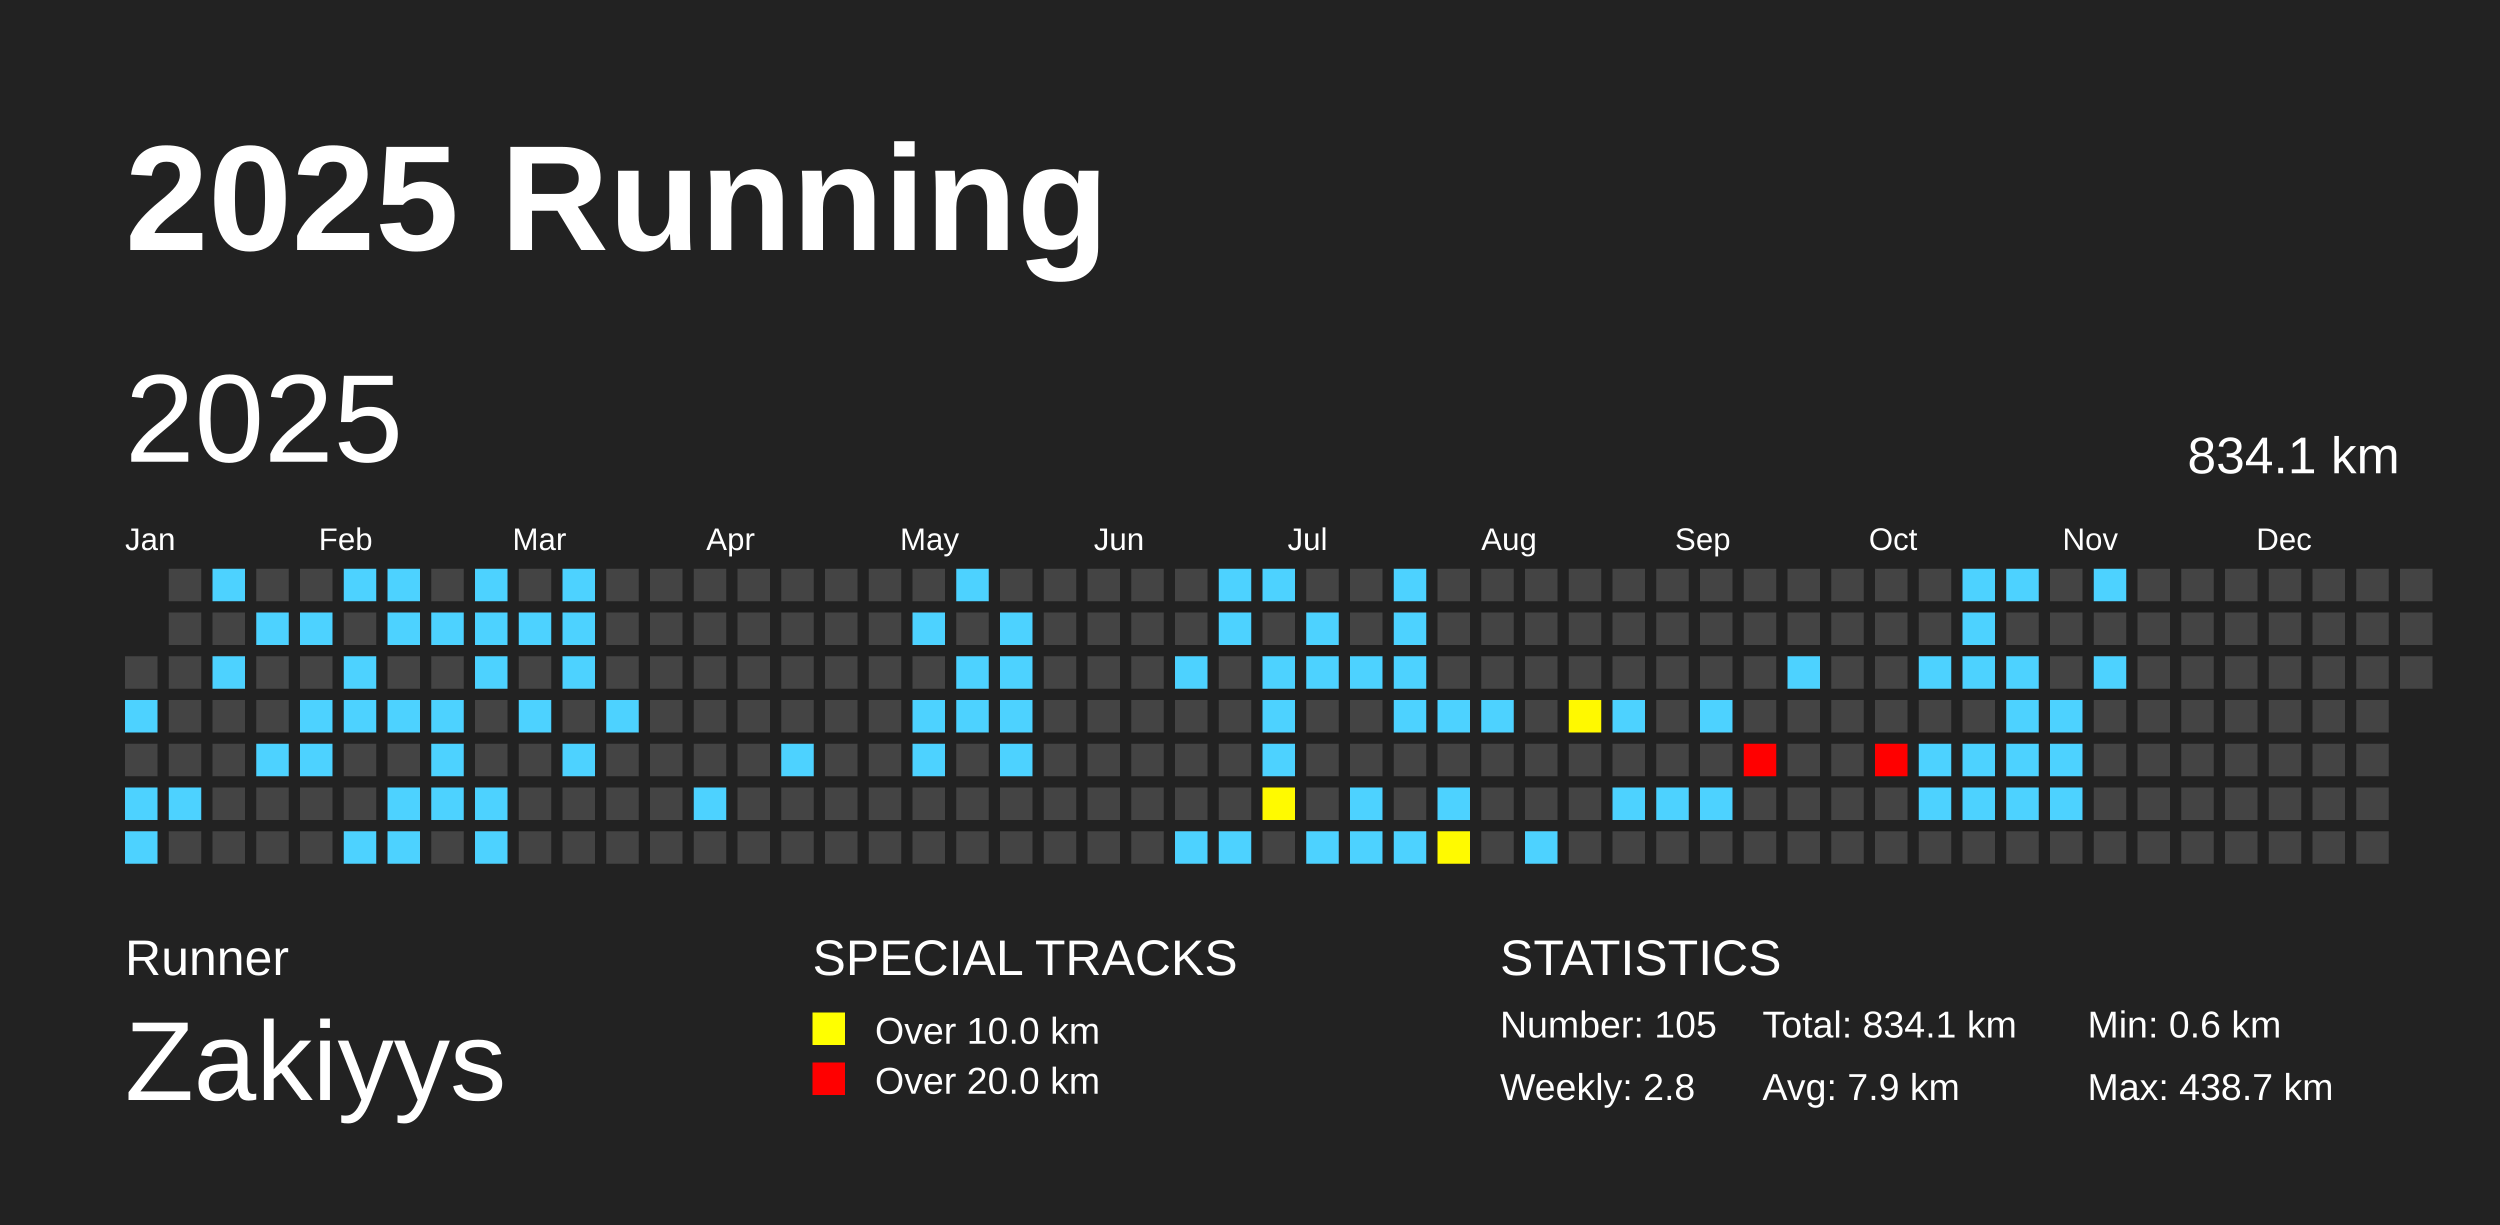
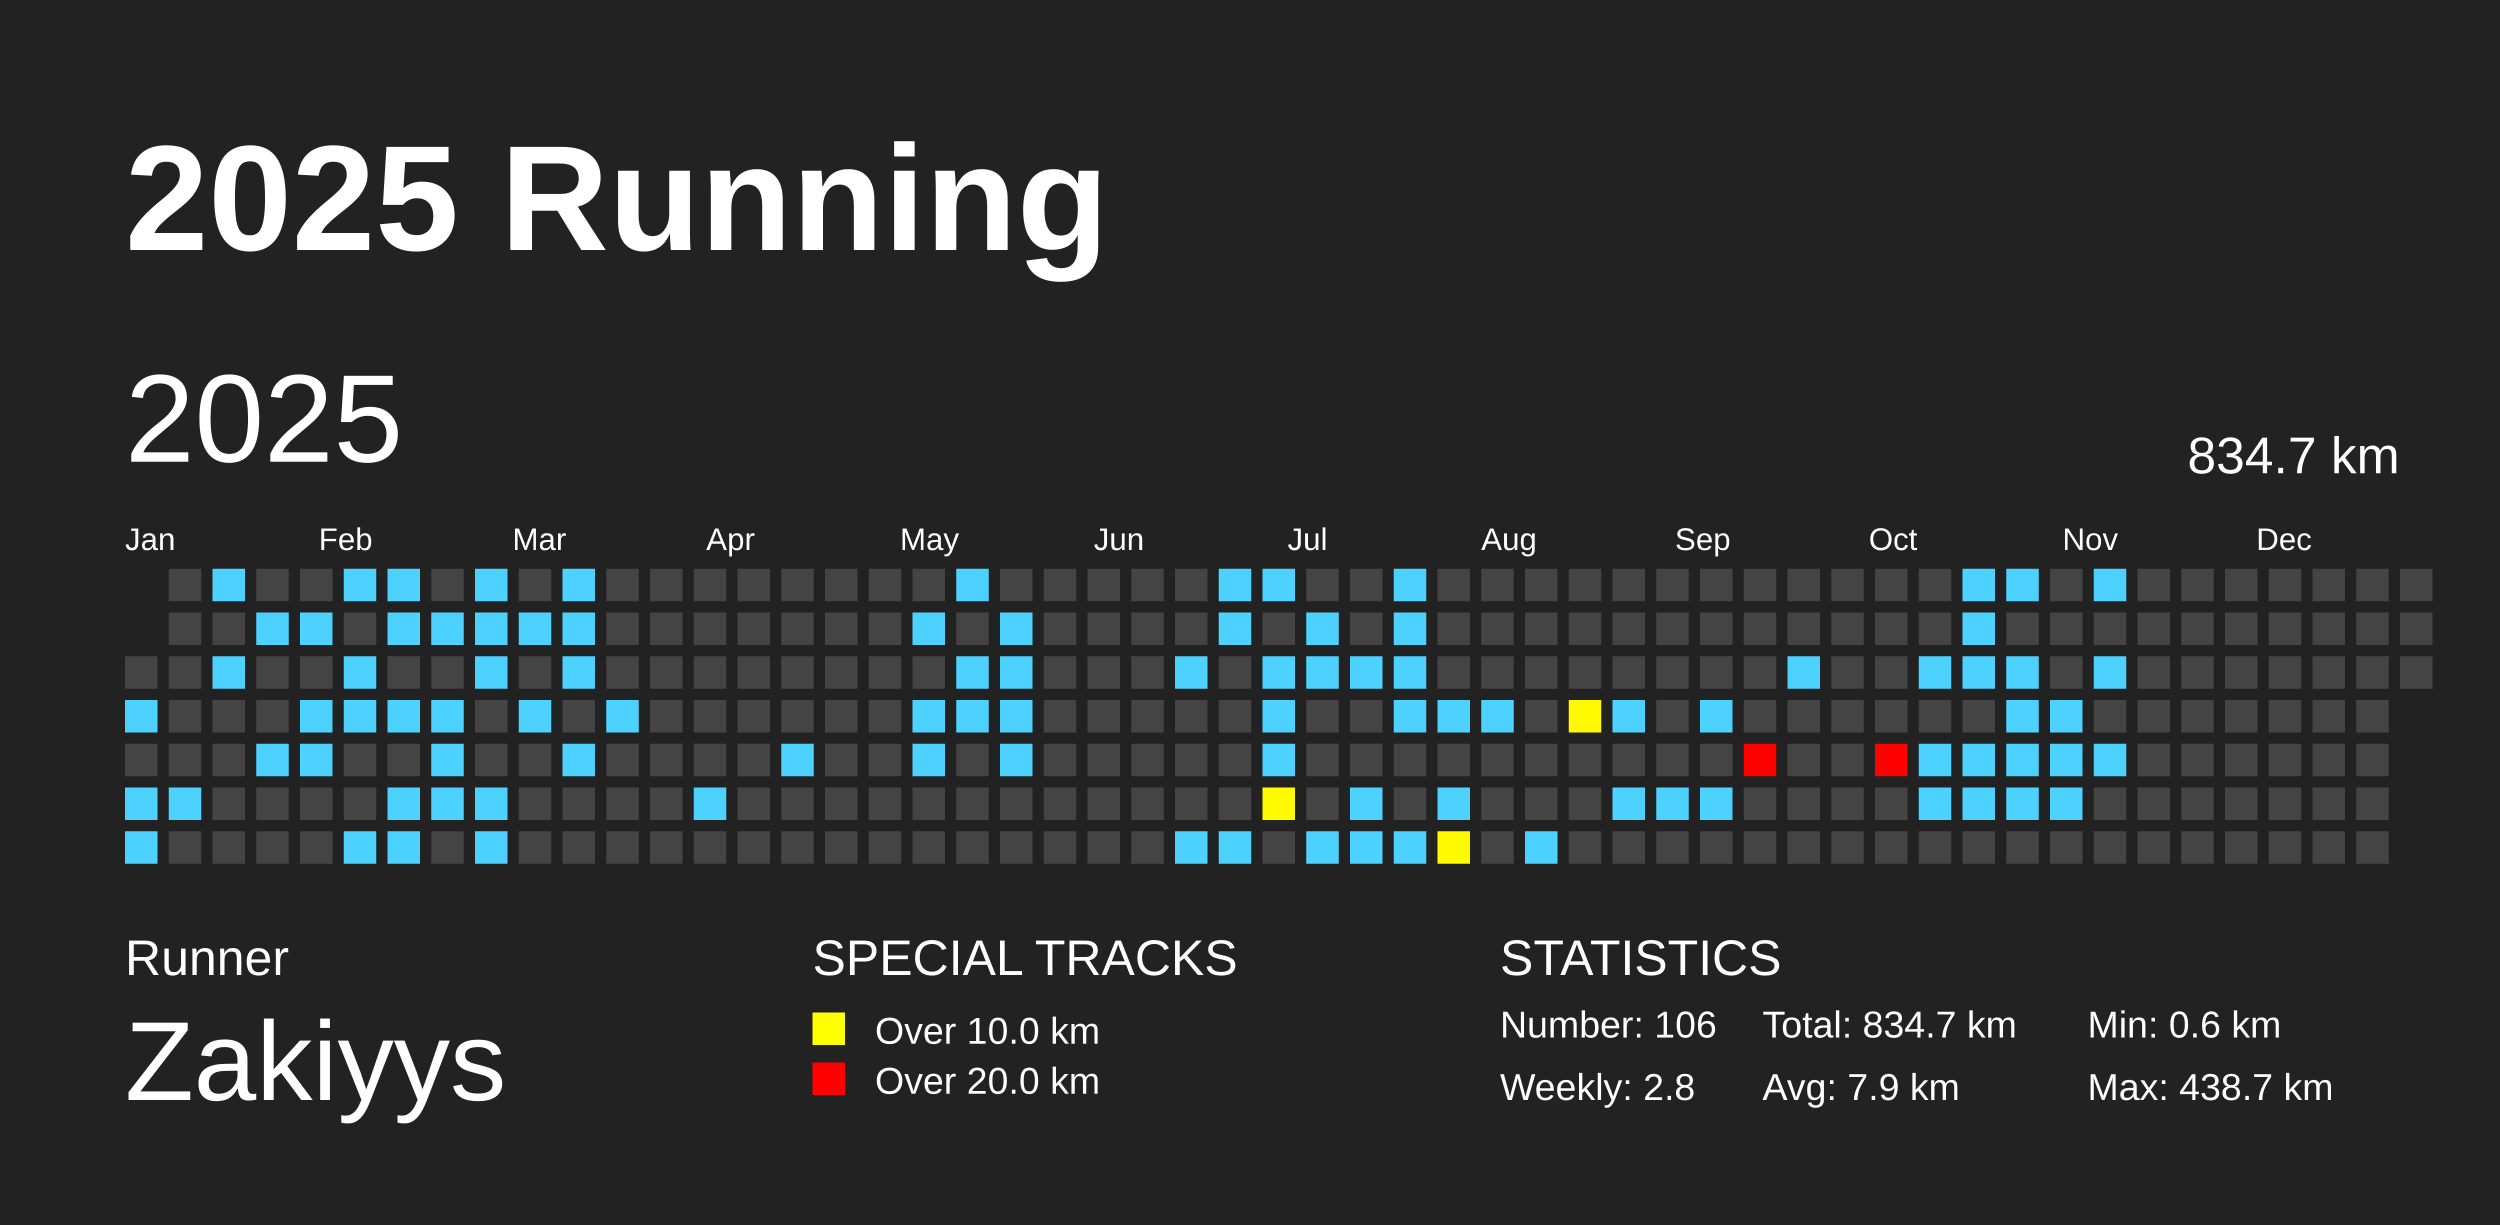
<svg xmlns="http://www.w3.org/2000/svg" baseProfile="full" height="98mm" version="1.1" viewBox="0,0,200,98" width="200mm">
  <defs />
  <rect fill="#222222" height="98" width="200" x="0" y="0" />
  <text fill="#FFFFFF" style="font-size:12px; font-family:Arial; font-weight:bold;" x="10" y="20">2025 Running</text>
  <text fill="#FFFFFF" style="font-size:4px; font-family:Arial" x="10" y="78">Runner</text>
  <text fill="#FFFFFF" style="font-size:9px; font-family:Arial" x="10" y="88">Zakiyys</text>
  <text fill="#FFFFFF" style="font-size:4px; font-family:Arial" x="65" y="78">SPECIAL TRACKS</text>
  <rect fill="yellow" height="2.6" width="2.6" x="65" y="81" />
  <text fill="#FFFFFF" style="font-size:3px; font-family:Arial" x="70" y="83.5">Over 10.0 km</text>
  <rect fill="red" height="2.6" width="2.6" x="65" y="85" />
  <text fill="#FFFFFF" style="font-size:3px; font-family:Arial" x="70" y="87.5">Over 20.0 km</text>
  <text fill="#FFFFFF" style="font-size:4px; font-family:Arial" x="120" y="78">STATISTICS</text>
-   <text fill="#FFFFFF" style="font-size:3px; font-family:Arial" x="120" y="83">Number: 105</text>
+   <text fill="#FFFFFF" style="font-size:3px; font-family:Arial" x="120" y="83">Number: 106</text>
  <text fill="#FFFFFF" style="font-size:3px; font-family:Arial" x="120" y="88">Weekly: 2.8</text>
-   <text fill="#FFFFFF" style="font-size:3px; font-family:Arial" x="141" y="83">Total: 834.1 km</text>
+   <text fill="#FFFFFF" style="font-size:3px; font-family:Arial" x="141" y="83">Total: 834.7 km</text>
  <text fill="#FFFFFF" style="font-size:3px; font-family:Arial" x="141" y="88">Avg: 7.9 km</text>
  <text fill="#FFFFFF" style="font-size:3px; font-family:Arial" x="167" y="83">Min: 0.6 km</text>
  <text fill="#FFFFFF" style="font-size:3px; font-family:Arial" x="167" y="88">Max: 438.7 km</text>
  <text dominant-baseline="hanging" fill="#FFFFFF" style="font-size:10.0px; font-family:Arial;" x="10" y="30">2025</text>
-   <text dominant-baseline="hanging" fill="#FFFFFF" style="font-size:4.125px; font-family:Arial;" x="175" y="35">834.1 km</text>
+   <text dominant-baseline="hanging" fill="#FFFFFF" style="font-size:4.125px; font-family:Arial;" x="175" y="35">834.7 km</text>
  <text fill="#FFFFFF" style="font-size:2.5px; font-family:Arial" x="10.0" y="44">Jan</text>
  <text fill="#FFFFFF" style="font-size:2.5px; font-family:Arial" x="25.5" y="44">Feb</text>
  <text fill="#FFFFFF" style="font-size:2.5px; font-family:Arial" x="41.0" y="44">Mar</text>
  <text fill="#FFFFFF" style="font-size:2.5px; font-family:Arial" x="56.5" y="44">Apr</text>
  <text fill="#FFFFFF" style="font-size:2.5px; font-family:Arial" x="72.0" y="44">May</text>
  <text fill="#FFFFFF" style="font-size:2.5px; font-family:Arial" x="87.5" y="44">Jun</text>
  <text fill="#FFFFFF" style="font-size:2.5px; font-family:Arial" x="103.0" y="44">Jul</text>
  <text fill="#FFFFFF" style="font-size:2.5px; font-family:Arial" x="118.5" y="44">Aug</text>
  <text fill="#FFFFFF" style="font-size:2.5px; font-family:Arial" x="134.0" y="44">Sep</text>
  <text fill="#FFFFFF" style="font-size:2.5px; font-family:Arial" x="149.5" y="44">Oct</text>
  <text fill="#FFFFFF" style="font-size:2.5px; font-family:Arial" x="165.0" y="44">Nov</text>
  <text fill="#FFFFFF" style="font-size:2.5px; font-family:Arial" x="180.5" y="44">Dec</text>
  <rect fill="#444444" height="2.6" width="2.6" x="10.0" y="52.5" />
  <rect fill="#4dd2ff" height="2.6" width="2.6" x="10.0" y="56.0" />
  <rect fill="#444444" height="2.6" width="2.6" x="10.0" y="59.5" />
  <rect fill="#4dd2ff" height="2.6" width="2.6" x="10.0" y="63.0" />
  <rect fill="#4dd2ff" height="2.6" width="2.6" x="10.0" y="66.5" />
  <rect fill="#444444" height="2.6" width="2.6" x="13.5" y="45.5" />
  <rect fill="#444444" height="2.6" width="2.6" x="13.5" y="49.0" />
  <rect fill="#444444" height="2.6" width="2.6" x="13.5" y="52.5" />
  <rect fill="#444444" height="2.6" width="2.6" x="13.5" y="56.0" />
  <rect fill="#444444" height="2.6" width="2.6" x="13.5" y="59.5" />
  <rect fill="#4dd2ff" height="2.6" width="2.6" x="13.5" y="63.0" />
  <rect fill="#444444" height="2.6" width="2.6" x="13.5" y="66.5" />
  <rect fill="#4dd2ff" height="2.6" width="2.6" x="17.0" y="45.5" />
  <rect fill="#444444" height="2.6" width="2.6" x="17.0" y="49.0" />
  <rect fill="#4dd2ff" height="2.6" width="2.6" x="17.0" y="52.5" />
  <rect fill="#444444" height="2.6" width="2.6" x="17.0" y="56.0" />
  <rect fill="#444444" height="2.6" width="2.6" x="17.0" y="59.5" />
  <rect fill="#444444" height="2.6" width="2.6" x="17.0" y="63.0" />
  <rect fill="#444444" height="2.6" width="2.6" x="17.0" y="66.5" />
  <rect fill="#444444" height="2.6" width="2.6" x="20.5" y="45.5" />
  <rect fill="#4dd2ff" height="2.6" width="2.6" x="20.5" y="49.0" />
  <rect fill="#444444" height="2.6" width="2.6" x="20.5" y="52.5" />
  <rect fill="#444444" height="2.6" width="2.6" x="20.5" y="56.0" />
  <rect fill="#4dd2ff" height="2.6" width="2.6" x="20.5" y="59.5" />
  <rect fill="#444444" height="2.6" width="2.6" x="20.5" y="63.0" />
  <rect fill="#444444" height="2.6" width="2.6" x="20.5" y="66.5" />
  <rect fill="#444444" height="2.6" width="2.6" x="24.0" y="45.5" />
  <rect fill="#4dd2ff" height="2.6" width="2.6" x="24.0" y="49.0" />
  <rect fill="#444444" height="2.6" width="2.6" x="24.0" y="52.5" />
  <rect fill="#4dd2ff" height="2.6" width="2.6" x="24.0" y="56.0" />
  <rect fill="#4dd2ff" height="2.6" width="2.6" x="24.0" y="59.5" />
  <rect fill="#444444" height="2.6" width="2.6" x="24.0" y="63.0" />
  <rect fill="#444444" height="2.6" width="2.6" x="24.0" y="66.5" />
  <rect fill="#4dd2ff" height="2.6" width="2.6" x="27.5" y="45.5" />
  <rect fill="#444444" height="2.6" width="2.6" x="27.5" y="49.0" />
  <rect fill="#4dd2ff" height="2.6" width="2.6" x="27.5" y="52.5" />
  <rect fill="#4dd2ff" height="2.6" width="2.6" x="27.5" y="56.0" />
  <rect fill="#444444" height="2.6" width="2.6" x="27.5" y="59.5" />
  <rect fill="#444444" height="2.6" width="2.6" x="27.5" y="63.0" />
  <rect fill="#4dd2ff" height="2.6" width="2.6" x="27.5" y="66.5" />
  <rect fill="#4dd2ff" height="2.6" width="2.6" x="31.0" y="45.5" />
  <rect fill="#4dd2ff" height="2.6" width="2.6" x="31.0" y="49.0" />
  <rect fill="#444444" height="2.6" width="2.6" x="31.0" y="52.5" />
  <rect fill="#4dd2ff" height="2.6" width="2.6" x="31.0" y="56.0" />
  <rect fill="#444444" height="2.6" width="2.6" x="31.0" y="59.5" />
  <rect fill="#4dd2ff" height="2.6" width="2.6" x="31.0" y="63.0" />
  <rect fill="#4dd2ff" height="2.6" width="2.6" x="31.0" y="66.5" />
  <rect fill="#444444" height="2.6" width="2.6" x="34.5" y="45.5" />
  <rect fill="#4dd2ff" height="2.6" width="2.6" x="34.5" y="49.0" />
  <rect fill="#444444" height="2.6" width="2.6" x="34.5" y="52.5" />
  <rect fill="#4dd2ff" height="2.6" width="2.6" x="34.5" y="56.0" />
  <rect fill="#4dd2ff" height="2.6" width="2.6" x="34.5" y="59.5" />
  <rect fill="#4dd2ff" height="2.6" width="2.6" x="34.5" y="63.0" />
  <rect fill="#444444" height="2.6" width="2.6" x="34.5" y="66.5" />
  <rect fill="#4dd2ff" height="2.6" width="2.6" x="38.0" y="45.5" />
  <rect fill="#4dd2ff" height="2.6" width="2.6" x="38.0" y="49.0" />
  <rect fill="#4dd2ff" height="2.6" width="2.6" x="38.0" y="52.5" />
  <rect fill="#444444" height="2.6" width="2.6" x="38.0" y="56.0" />
  <rect fill="#444444" height="2.6" width="2.6" x="38.0" y="59.5" />
  <rect fill="#4dd2ff" height="2.6" width="2.6" x="38.0" y="63.0" />
  <rect fill="#4dd2ff" height="2.6" width="2.6" x="38.0" y="66.5" />
  <rect fill="#444444" height="2.6" width="2.6" x="41.5" y="45.5" />
  <rect fill="#4dd2ff" height="2.6" width="2.6" x="41.5" y="49.0" />
  <rect fill="#444444" height="2.6" width="2.6" x="41.5" y="52.5" />
  <rect fill="#4dd2ff" height="2.6" width="2.6" x="41.5" y="56.0" />
  <rect fill="#444444" height="2.6" width="2.6" x="41.5" y="59.5" />
  <rect fill="#444444" height="2.6" width="2.6" x="41.5" y="63.0" />
  <rect fill="#444444" height="2.6" width="2.6" x="41.5" y="66.5" />
  <rect fill="#4dd2ff" height="2.6" width="2.6" x="45.0" y="45.5" />
  <rect fill="#4dd2ff" height="2.6" width="2.6" x="45.0" y="49.0" />
  <rect fill="#4dd2ff" height="2.6" width="2.6" x="45.0" y="52.5" />
  <rect fill="#444444" height="2.6" width="2.6" x="45.0" y="56.0" />
  <rect fill="#4dd2ff" height="2.6" width="2.6" x="45.0" y="59.5" />
  <rect fill="#444444" height="2.6" width="2.6" x="45.0" y="63.0" />
  <rect fill="#444444" height="2.6" width="2.6" x="45.0" y="66.5" />
  <rect fill="#444444" height="2.6" width="2.6" x="48.5" y="45.5" />
  <rect fill="#444444" height="2.6" width="2.6" x="48.5" y="49.0" />
  <rect fill="#444444" height="2.6" width="2.6" x="48.5" y="52.5" />
  <rect fill="#4dd2ff" height="2.6" width="2.6" x="48.5" y="56.0" />
  <rect fill="#444444" height="2.6" width="2.6" x="48.5" y="59.5" />
  <rect fill="#444444" height="2.6" width="2.6" x="48.5" y="63.0" />
  <rect fill="#444444" height="2.6" width="2.6" x="48.5" y="66.5" />
  <rect fill="#444444" height="2.6" width="2.6" x="52.0" y="45.5" />
  <rect fill="#444444" height="2.6" width="2.6" x="52.0" y="49.0" />
  <rect fill="#444444" height="2.6" width="2.6" x="52.0" y="52.5" />
  <rect fill="#444444" height="2.6" width="2.6" x="52.0" y="56.0" />
  <rect fill="#444444" height="2.6" width="2.6" x="52.0" y="59.5" />
  <rect fill="#444444" height="2.6" width="2.6" x="52.0" y="63.0" />
  <rect fill="#444444" height="2.6" width="2.6" x="52.0" y="66.5" />
  <rect fill="#444444" height="2.6" width="2.6" x="55.5" y="45.5" />
  <rect fill="#444444" height="2.6" width="2.6" x="55.5" y="49.0" />
  <rect fill="#444444" height="2.6" width="2.6" x="55.5" y="52.5" />
  <rect fill="#444444" height="2.6" width="2.6" x="55.5" y="56.0" />
  <rect fill="#444444" height="2.6" width="2.6" x="55.5" y="59.5" />
  <rect fill="#4dd2ff" height="2.6" width="2.6" x="55.5" y="63.0" />
  <rect fill="#444444" height="2.6" width="2.6" x="55.5" y="66.5" />
  <rect fill="#444444" height="2.6" width="2.6" x="59.0" y="45.5" />
  <rect fill="#444444" height="2.6" width="2.6" x="59.0" y="49.0" />
  <rect fill="#444444" height="2.6" width="2.6" x="59.0" y="52.5" />
  <rect fill="#444444" height="2.6" width="2.6" x="59.0" y="56.0" />
  <rect fill="#444444" height="2.6" width="2.6" x="59.0" y="59.5" />
  <rect fill="#444444" height="2.6" width="2.6" x="59.0" y="63.0" />
  <rect fill="#444444" height="2.6" width="2.6" x="59.0" y="66.5" />
  <rect fill="#444444" height="2.6" width="2.6" x="62.5" y="45.5" />
  <rect fill="#444444" height="2.6" width="2.6" x="62.5" y="49.0" />
  <rect fill="#444444" height="2.6" width="2.6" x="62.5" y="52.5" />
  <rect fill="#444444" height="2.6" width="2.6" x="62.5" y="56.0" />
  <rect fill="#4dd2ff" height="2.6" width="2.6" x="62.5" y="59.5" />
  <rect fill="#444444" height="2.6" width="2.6" x="62.5" y="63.0" />
  <rect fill="#444444" height="2.6" width="2.6" x="62.5" y="66.5" />
  <rect fill="#444444" height="2.6" width="2.6" x="66.0" y="45.5" />
  <rect fill="#444444" height="2.6" width="2.6" x="66.0" y="49.0" />
  <rect fill="#444444" height="2.6" width="2.6" x="66.0" y="52.5" />
  <rect fill="#444444" height="2.6" width="2.6" x="66.0" y="56.0" />
  <rect fill="#444444" height="2.6" width="2.6" x="66.0" y="59.5" />
  <rect fill="#444444" height="2.6" width="2.6" x="66.0" y="63.0" />
  <rect fill="#444444" height="2.6" width="2.6" x="66.0" y="66.5" />
  <rect fill="#444444" height="2.6" width="2.6" x="69.5" y="45.5" />
  <rect fill="#444444" height="2.6" width="2.6" x="69.5" y="49.0" />
  <rect fill="#444444" height="2.6" width="2.6" x="69.5" y="52.5" />
  <rect fill="#444444" height="2.6" width="2.6" x="69.5" y="56.0" />
  <rect fill="#444444" height="2.6" width="2.6" x="69.5" y="59.5" />
  <rect fill="#444444" height="2.6" width="2.6" x="69.5" y="63.0" />
  <rect fill="#444444" height="2.6" width="2.6" x="69.5" y="66.5" />
  <rect fill="#444444" height="2.6" width="2.6" x="73.0" y="45.5" />
  <rect fill="#4dd2ff" height="2.6" width="2.6" x="73.0" y="49.0" />
  <rect fill="#444444" height="2.6" width="2.6" x="73.0" y="52.5" />
  <rect fill="#4dd2ff" height="2.6" width="2.6" x="73.0" y="56.0" />
  <rect fill="#4dd2ff" height="2.6" width="2.6" x="73.0" y="59.5" />
  <rect fill="#444444" height="2.6" width="2.6" x="73.0" y="63.0" />
  <rect fill="#444444" height="2.6" width="2.6" x="73.0" y="66.5" />
  <rect fill="#4dd2ff" height="2.6" width="2.6" x="76.5" y="45.5" />
  <rect fill="#444444" height="2.6" width="2.6" x="76.5" y="49.0" />
  <rect fill="#4dd2ff" height="2.6" width="2.6" x="76.5" y="52.5" />
  <rect fill="#4dd2ff" height="2.6" width="2.6" x="76.5" y="56.0" />
  <rect fill="#444444" height="2.6" width="2.6" x="76.5" y="59.5" />
  <rect fill="#444444" height="2.6" width="2.6" x="76.5" y="63.0" />
  <rect fill="#444444" height="2.6" width="2.6" x="76.5" y="66.5" />
  <rect fill="#444444" height="2.6" width="2.6" x="80.0" y="45.5" />
  <rect fill="#4dd2ff" height="2.6" width="2.6" x="80.0" y="49.0" />
  <rect fill="#4dd2ff" height="2.6" width="2.6" x="80.0" y="52.5" />
  <rect fill="#4dd2ff" height="2.6" width="2.6" x="80.0" y="56.0" />
  <rect fill="#4dd2ff" height="2.6" width="2.6" x="80.0" y="59.5" />
  <rect fill="#444444" height="2.6" width="2.6" x="80.0" y="63.0" />
  <rect fill="#444444" height="2.6" width="2.6" x="80.0" y="66.5" />
  <rect fill="#444444" height="2.6" width="2.6" x="83.5" y="45.5" />
  <rect fill="#444444" height="2.6" width="2.6" x="83.5" y="49.0" />
  <rect fill="#444444" height="2.6" width="2.6" x="83.5" y="52.5" />
  <rect fill="#444444" height="2.6" width="2.6" x="83.5" y="56.0" />
  <rect fill="#444444" height="2.6" width="2.6" x="83.5" y="59.5" />
  <rect fill="#444444" height="2.6" width="2.6" x="83.5" y="63.0" />
  <rect fill="#444444" height="2.6" width="2.6" x="83.5" y="66.5" />
  <rect fill="#444444" height="2.6" width="2.6" x="87.0" y="45.5" />
  <rect fill="#444444" height="2.6" width="2.6" x="87.0" y="49.0" />
  <rect fill="#444444" height="2.6" width="2.6" x="87.0" y="52.5" />
  <rect fill="#444444" height="2.6" width="2.6" x="87.0" y="56.0" />
  <rect fill="#444444" height="2.6" width="2.6" x="87.0" y="59.5" />
  <rect fill="#444444" height="2.6" width="2.6" x="87.0" y="63.0" />
  <rect fill="#444444" height="2.6" width="2.6" x="87.0" y="66.5" />
  <rect fill="#444444" height="2.6" width="2.6" x="90.5" y="45.5" />
  <rect fill="#444444" height="2.6" width="2.6" x="90.5" y="49.0" />
  <rect fill="#444444" height="2.6" width="2.6" x="90.5" y="52.5" />
  <rect fill="#444444" height="2.6" width="2.6" x="90.5" y="56.0" />
  <rect fill="#444444" height="2.6" width="2.6" x="90.5" y="59.5" />
  <rect fill="#444444" height="2.6" width="2.6" x="90.5" y="63.0" />
  <rect fill="#444444" height="2.6" width="2.6" x="90.5" y="66.5" />
  <rect fill="#444444" height="2.6" width="2.6" x="94.0" y="45.5" />
  <rect fill="#444444" height="2.6" width="2.6" x="94.0" y="49.0" />
  <rect fill="#4dd2ff" height="2.6" width="2.6" x="94.0" y="52.5" />
  <rect fill="#444444" height="2.6" width="2.6" x="94.0" y="56.0" />
  <rect fill="#444444" height="2.6" width="2.6" x="94.0" y="59.5" />
  <rect fill="#444444" height="2.6" width="2.6" x="94.0" y="63.0" />
  <rect fill="#4dd2ff" height="2.6" width="2.6" x="94.0" y="66.5" />
  <rect fill="#4dd2ff" height="2.6" width="2.6" x="97.5" y="45.5" />
  <rect fill="#4dd2ff" height="2.6" width="2.6" x="97.5" y="49.0" />
  <rect fill="#444444" height="2.6" width="2.6" x="97.5" y="52.5" />
  <rect fill="#444444" height="2.6" width="2.6" x="97.5" y="56.0" />
  <rect fill="#444444" height="2.6" width="2.6" x="97.5" y="59.5" />
  <rect fill="#444444" height="2.6" width="2.6" x="97.5" y="63.0" />
  <rect fill="#4dd2ff" height="2.6" width="2.6" x="97.5" y="66.5" />
  <rect fill="#4dd2ff" height="2.6" width="2.6" x="101.0" y="45.5" />
  <rect fill="#444444" height="2.6" width="2.6" x="101.0" y="49.0" />
  <rect fill="#4dd2ff" height="2.6" width="2.6" x="101.0" y="52.5" />
  <rect fill="#4dd2ff" height="2.6" width="2.6" x="101.0" y="56.0" />
  <rect fill="#4dd2ff" height="2.6" width="2.6" x="101.0" y="59.5" />
  <rect fill="#fffa00" height="2.6" width="2.6" x="101.0" y="63.0" />
  <rect fill="#444444" height="2.6" width="2.6" x="101.0" y="66.5" />
  <rect fill="#444444" height="2.6" width="2.6" x="104.5" y="45.5" />
  <rect fill="#4dd2ff" height="2.6" width="2.6" x="104.5" y="49.0" />
  <rect fill="#4dd2ff" height="2.6" width="2.6" x="104.5" y="52.5" />
  <rect fill="#444444" height="2.6" width="2.6" x="104.5" y="56.0" />
  <rect fill="#444444" height="2.6" width="2.6" x="104.5" y="59.5" />
  <rect fill="#444444" height="2.6" width="2.6" x="104.5" y="63.0" />
  <rect fill="#4dd2ff" height="2.6" width="2.6" x="104.5" y="66.5" />
  <rect fill="#444444" height="2.6" width="2.6" x="108.0" y="45.5" />
  <rect fill="#444444" height="2.6" width="2.6" x="108.0" y="49.0" />
  <rect fill="#4dd2ff" height="2.6" width="2.6" x="108.0" y="52.5" />
  <rect fill="#444444" height="2.6" width="2.6" x="108.0" y="56.0" />
  <rect fill="#444444" height="2.6" width="2.6" x="108.0" y="59.5" />
  <rect fill="#4dd2ff" height="2.6" width="2.6" x="108.0" y="63.0" />
  <rect fill="#4dd2ff" height="2.6" width="2.6" x="108.0" y="66.5" />
  <rect fill="#4dd2ff" height="2.6" width="2.6" x="111.5" y="45.5" />
  <rect fill="#4dd2ff" height="2.6" width="2.6" x="111.5" y="49.0" />
  <rect fill="#4dd2ff" height="2.6" width="2.6" x="111.5" y="52.5" />
  <rect fill="#4dd2ff" height="2.6" width="2.6" x="111.5" y="56.0" />
  <rect fill="#444444" height="2.6" width="2.6" x="111.5" y="59.5" />
  <rect fill="#444444" height="2.6" width="2.6" x="111.5" y="63.0" />
  <rect fill="#4dd2ff" height="2.6" width="2.6" x="111.5" y="66.5" />
  <rect fill="#444444" height="2.6" width="2.6" x="115.0" y="45.5" />
  <rect fill="#444444" height="2.6" width="2.6" x="115.0" y="49.0" />
  <rect fill="#444444" height="2.6" width="2.6" x="115.0" y="52.5" />
  <rect fill="#4dd2ff" height="2.6" width="2.6" x="115.0" y="56.0" />
  <rect fill="#444444" height="2.6" width="2.6" x="115.0" y="59.5" />
  <rect fill="#4dd2ff" height="2.6" width="2.6" x="115.0" y="63.0" />
  <rect fill="#fffa00" height="2.6" width="2.6" x="115.0" y="66.5" />
  <rect fill="#444444" height="2.6" width="2.6" x="118.5" y="45.5" />
  <rect fill="#444444" height="2.6" width="2.6" x="118.5" y="49.0" />
  <rect fill="#444444" height="2.6" width="2.6" x="118.5" y="52.5" />
  <rect fill="#4dd2ff" height="2.6" width="2.6" x="118.5" y="56.0" />
  <rect fill="#444444" height="2.6" width="2.6" x="118.5" y="59.5" />
  <rect fill="#444444" height="2.6" width="2.6" x="118.5" y="63.0" />
  <rect fill="#444444" height="2.6" width="2.6" x="118.5" y="66.5" />
  <rect fill="#444444" height="2.6" width="2.6" x="122.0" y="45.5" />
  <rect fill="#444444" height="2.6" width="2.6" x="122.0" y="49.0" />
  <rect fill="#444444" height="2.6" width="2.6" x="122.0" y="52.5" />
  <rect fill="#444444" height="2.6" width="2.6" x="122.0" y="56.0" />
  <rect fill="#444444" height="2.6" width="2.6" x="122.0" y="59.5" />
  <rect fill="#444444" height="2.6" width="2.6" x="122.0" y="63.0" />
  <rect fill="#4dd2ff" height="2.6" width="2.6" x="122.0" y="66.5" />
  <rect fill="#444444" height="2.6" width="2.6" x="125.5" y="45.5" />
  <rect fill="#444444" height="2.6" width="2.6" x="125.5" y="49.0" />
  <rect fill="#444444" height="2.6" width="2.6" x="125.5" y="52.5" />
  <rect fill="#fff900" height="2.6" width="2.6" x="125.5" y="56.0" />
  <rect fill="#444444" height="2.6" width="2.6" x="125.5" y="59.5" />
  <rect fill="#444444" height="2.6" width="2.6" x="125.5" y="63.0" />
  <rect fill="#444444" height="2.6" width="2.6" x="125.5" y="66.5" />
  <rect fill="#444444" height="2.6" width="2.6" x="129.0" y="45.5" />
  <rect fill="#444444" height="2.6" width="2.6" x="129.0" y="49.0" />
  <rect fill="#444444" height="2.6" width="2.6" x="129.0" y="52.5" />
  <rect fill="#4dd2ff" height="2.6" width="2.6" x="129.0" y="56.0" />
  <rect fill="#444444" height="2.6" width="2.6" x="129.0" y="59.5" />
  <rect fill="#4dd2ff" height="2.6" width="2.6" x="129.0" y="63.0" />
  <rect fill="#444444" height="2.6" width="2.6" x="129.0" y="66.5" />
  <rect fill="#444444" height="2.6" width="2.6" x="132.5" y="45.5" />
  <rect fill="#444444" height="2.6" width="2.6" x="132.5" y="49.0" />
  <rect fill="#444444" height="2.6" width="2.6" x="132.5" y="52.5" />
  <rect fill="#444444" height="2.6" width="2.6" x="132.5" y="56.0" />
  <rect fill="#444444" height="2.6" width="2.6" x="132.5" y="59.5" />
  <rect fill="#4dd2ff" height="2.6" width="2.6" x="132.5" y="63.0" />
  <rect fill="#444444" height="2.6" width="2.6" x="132.5" y="66.5" />
  <rect fill="#444444" height="2.6" width="2.6" x="136.0" y="45.5" />
  <rect fill="#444444" height="2.6" width="2.6" x="136.0" y="49.0" />
  <rect fill="#444444" height="2.6" width="2.6" x="136.0" y="52.5" />
  <rect fill="#4dd2ff" height="2.6" width="2.6" x="136.0" y="56.0" />
  <rect fill="#444444" height="2.6" width="2.6" x="136.0" y="59.5" />
  <rect fill="#4dd2ff" height="2.6" width="2.6" x="136.0" y="63.0" />
  <rect fill="#444444" height="2.6" width="2.6" x="136.0" y="66.5" />
  <rect fill="#444444" height="2.6" width="2.6" x="139.5" y="45.5" />
  <rect fill="#444444" height="2.6" width="2.6" x="139.5" y="49.0" />
  <rect fill="#444444" height="2.6" width="2.6" x="139.5" y="52.5" />
  <rect fill="#444444" height="2.6" width="2.6" x="139.5" y="56.0" />
  <rect fill="red" height="2.6" width="2.6" x="139.5" y="59.5" />
  <rect fill="#444444" height="2.6" width="2.6" x="139.5" y="63.0" />
  <rect fill="#444444" height="2.6" width="2.6" x="139.5" y="66.5" />
  <rect fill="#444444" height="2.6" width="2.6" x="143.0" y="45.5" />
  <rect fill="#444444" height="2.6" width="2.6" x="143.0" y="49.0" />
  <rect fill="#4dd2ff" height="2.6" width="2.6" x="143.0" y="52.5" />
  <rect fill="#444444" height="2.6" width="2.6" x="143.0" y="56.0" />
  <rect fill="#444444" height="2.6" width="2.6" x="143.0" y="59.5" />
  <rect fill="#444444" height="2.6" width="2.6" x="143.0" y="63.0" />
  <rect fill="#444444" height="2.6" width="2.6" x="143.0" y="66.5" />
  <rect fill="#444444" height="2.6" width="2.6" x="146.5" y="45.5" />
  <rect fill="#444444" height="2.6" width="2.6" x="146.5" y="49.0" />
  <rect fill="#444444" height="2.6" width="2.6" x="146.5" y="52.5" />
  <rect fill="#444444" height="2.6" width="2.6" x="146.5" y="56.0" />
  <rect fill="#444444" height="2.6" width="2.6" x="146.5" y="59.5" />
  <rect fill="#444444" height="2.6" width="2.6" x="146.5" y="63.0" />
  <rect fill="#444444" height="2.6" width="2.6" x="146.5" y="66.5" />
  <rect fill="#444444" height="2.6" width="2.6" x="150.0" y="45.5" />
  <rect fill="#444444" height="2.6" width="2.6" x="150.0" y="49.0" />
  <rect fill="#444444" height="2.6" width="2.6" x="150.0" y="52.5" />
  <rect fill="#444444" height="2.6" width="2.6" x="150.0" y="56.0" />
  <rect fill="red" height="2.6" width="2.6" x="150.0" y="59.5" />
  <rect fill="#444444" height="2.6" width="2.6" x="150.0" y="63.0" />
  <rect fill="#444444" height="2.6" width="2.6" x="150.0" y="66.5" />
  <rect fill="#444444" height="2.6" width="2.6" x="153.5" y="45.5" />
  <rect fill="#444444" height="2.6" width="2.6" x="153.5" y="49.0" />
  <rect fill="#4dd2ff" height="2.6" width="2.6" x="153.5" y="52.5" />
  <rect fill="#444444" height="2.6" width="2.6" x="153.5" y="56.0" />
  <rect fill="#4dd2ff" height="2.6" width="2.6" x="153.5" y="59.5" />
  <rect fill="#4dd2ff" height="2.6" width="2.6" x="153.5" y="63.0" />
  <rect fill="#444444" height="2.6" width="2.6" x="153.5" y="66.5" />
  <rect fill="#4dd2ff" height="2.6" width="2.6" x="157.0" y="45.5" />
  <rect fill="#4dd2ff" height="2.6" width="2.6" x="157.0" y="49.0" />
  <rect fill="#4dd2ff" height="2.6" width="2.6" x="157.0" y="52.5" />
  <rect fill="#444444" height="2.6" width="2.6" x="157.0" y="56.0" />
  <rect fill="#4dd2ff" height="2.6" width="2.6" x="157.0" y="59.5" />
  <rect fill="#4dd2ff" height="2.6" width="2.6" x="157.0" y="63.0" />
  <rect fill="#444444" height="2.6" width="2.6" x="157.0" y="66.5" />
  <rect fill="#4dd2ff" height="2.6" width="2.6" x="160.5" y="45.5" />
  <rect fill="#444444" height="2.6" width="2.6" x="160.5" y="49.0" />
  <rect fill="#4dd2ff" height="2.6" width="2.6" x="160.5" y="52.5" />
  <rect fill="#4dd2ff" height="2.6" width="2.6" x="160.5" y="56.0" />
  <rect fill="#4dd2ff" height="2.6" width="2.6" x="160.5" y="59.5" />
  <rect fill="#4dd2ff" height="2.6" width="2.6" x="160.5" y="63.0" />
  <rect fill="#444444" height="2.6" width="2.6" x="160.5" y="66.5" />
  <rect fill="#444444" height="2.6" width="2.6" x="164.0" y="45.5" />
  <rect fill="#444444" height="2.6" width="2.6" x="164.0" y="49.0" />
  <rect fill="#444444" height="2.6" width="2.6" x="164.0" y="52.5" />
  <rect fill="#4dd2ff" height="2.6" width="2.6" x="164.0" y="56.0" />
  <rect fill="#4dd2ff" height="2.6" width="2.6" x="164.0" y="59.5" />
  <rect fill="#4dd2ff" height="2.6" width="2.6" x="164.0" y="63.0" />
  <rect fill="#444444" height="2.6" width="2.6" x="164.0" y="66.5" />
  <rect fill="#4dd2ff" height="2.6" width="2.6" x="167.5" y="45.5" />
  <rect fill="#444444" height="2.6" width="2.6" x="167.5" y="49.0" />
  <rect fill="#4dd2ff" height="2.6" width="2.6" x="167.5" y="52.5" />
  <rect fill="#444444" height="2.6" width="2.6" x="167.5" y="56.0" />
-   <rect fill="#444444" height="2.6" width="2.6" x="167.5" y="59.5" />
+   <rect fill="#4dd2ff" height="2.6" width="2.6" x="167.5" y="59.5" />
  <rect fill="#444444" height="2.6" width="2.6" x="167.5" y="63.0" />
  <rect fill="#444444" height="2.6" width="2.6" x="167.5" y="66.5" />
  <rect fill="#444444" height="2.6" width="2.6" x="171.0" y="45.5" />
  <rect fill="#444444" height="2.6" width="2.6" x="171.0" y="49.0" />
  <rect fill="#444444" height="2.6" width="2.6" x="171.0" y="52.5" />
  <rect fill="#444444" height="2.6" width="2.6" x="171.0" y="56.0" />
  <rect fill="#444444" height="2.6" width="2.6" x="171.0" y="59.5" />
  <rect fill="#444444" height="2.6" width="2.6" x="171.0" y="63.0" />
  <rect fill="#444444" height="2.6" width="2.6" x="171.0" y="66.5" />
  <rect fill="#444444" height="2.6" width="2.6" x="174.5" y="45.5" />
  <rect fill="#444444" height="2.6" width="2.6" x="174.5" y="49.0" />
  <rect fill="#444444" height="2.6" width="2.6" x="174.5" y="52.5" />
  <rect fill="#444444" height="2.6" width="2.6" x="174.5" y="56.0" />
  <rect fill="#444444" height="2.6" width="2.6" x="174.5" y="59.5" />
  <rect fill="#444444" height="2.6" width="2.6" x="174.5" y="63.0" />
  <rect fill="#444444" height="2.6" width="2.6" x="174.5" y="66.5" />
  <rect fill="#444444" height="2.6" width="2.6" x="178.0" y="45.5" />
  <rect fill="#444444" height="2.6" width="2.6" x="178.0" y="49.0" />
  <rect fill="#444444" height="2.6" width="2.6" x="178.0" y="52.5" />
  <rect fill="#444444" height="2.6" width="2.6" x="178.0" y="56.0" />
  <rect fill="#444444" height="2.6" width="2.6" x="178.0" y="59.5" />
  <rect fill="#444444" height="2.6" width="2.6" x="178.0" y="63.0" />
  <rect fill="#444444" height="2.6" width="2.6" x="178.0" y="66.5" />
  <rect fill="#444444" height="2.6" width="2.6" x="181.5" y="45.5" />
  <rect fill="#444444" height="2.6" width="2.6" x="181.5" y="49.0" />
  <rect fill="#444444" height="2.6" width="2.6" x="181.5" y="52.5" />
  <rect fill="#444444" height="2.6" width="2.6" x="181.5" y="56.0" />
  <rect fill="#444444" height="2.6" width="2.6" x="181.5" y="59.5" />
  <rect fill="#444444" height="2.6" width="2.6" x="181.5" y="63.0" />
  <rect fill="#444444" height="2.6" width="2.6" x="181.5" y="66.5" />
  <rect fill="#444444" height="2.6" width="2.6" x="185.0" y="45.5" />
  <rect fill="#444444" height="2.6" width="2.6" x="185.0" y="49.0" />
  <rect fill="#444444" height="2.6" width="2.6" x="185.0" y="52.5" />
  <rect fill="#444444" height="2.6" width="2.6" x="185.0" y="56.0" />
  <rect fill="#444444" height="2.6" width="2.6" x="185.0" y="59.5" />
  <rect fill="#444444" height="2.6" width="2.6" x="185.0" y="63.0" />
  <rect fill="#444444" height="2.6" width="2.6" x="185.0" y="66.5" />
  <rect fill="#444444" height="2.6" width="2.6" x="188.5" y="45.5" />
  <rect fill="#444444" height="2.6" width="2.6" x="188.5" y="49.0" />
  <rect fill="#444444" height="2.6" width="2.6" x="188.5" y="52.5" />
  <rect fill="#444444" height="2.6" width="2.6" x="188.5" y="56.0" />
  <rect fill="#444444" height="2.6" width="2.6" x="188.5" y="59.5" />
  <rect fill="#444444" height="2.6" width="2.6" x="188.5" y="63.0" />
  <rect fill="#444444" height="2.6" width="2.6" x="188.5" y="66.5" />
  <rect fill="#444444" height="2.6" width="2.6" x="192.0" y="45.5" />
  <rect fill="#444444" height="2.6" width="2.6" x="192.0" y="49.0" />
  <rect fill="#444444" height="2.6" width="2.6" x="192.0" y="52.5" />
</svg>
